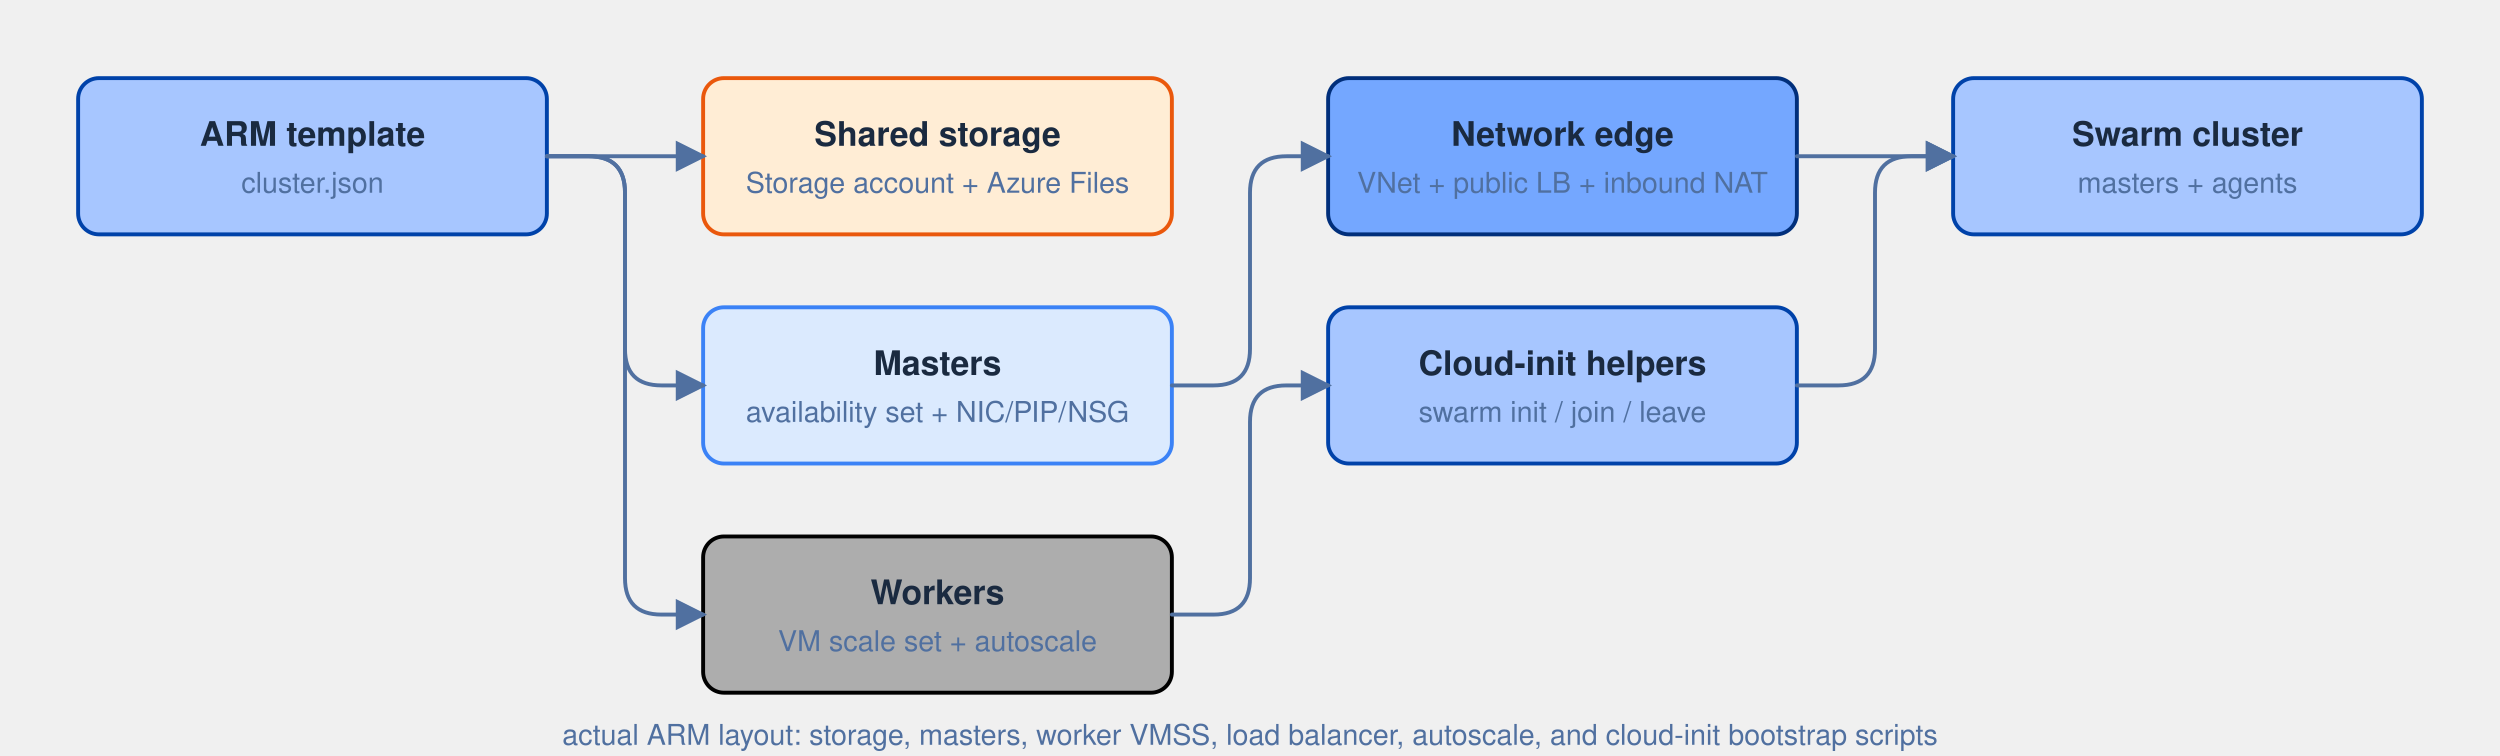
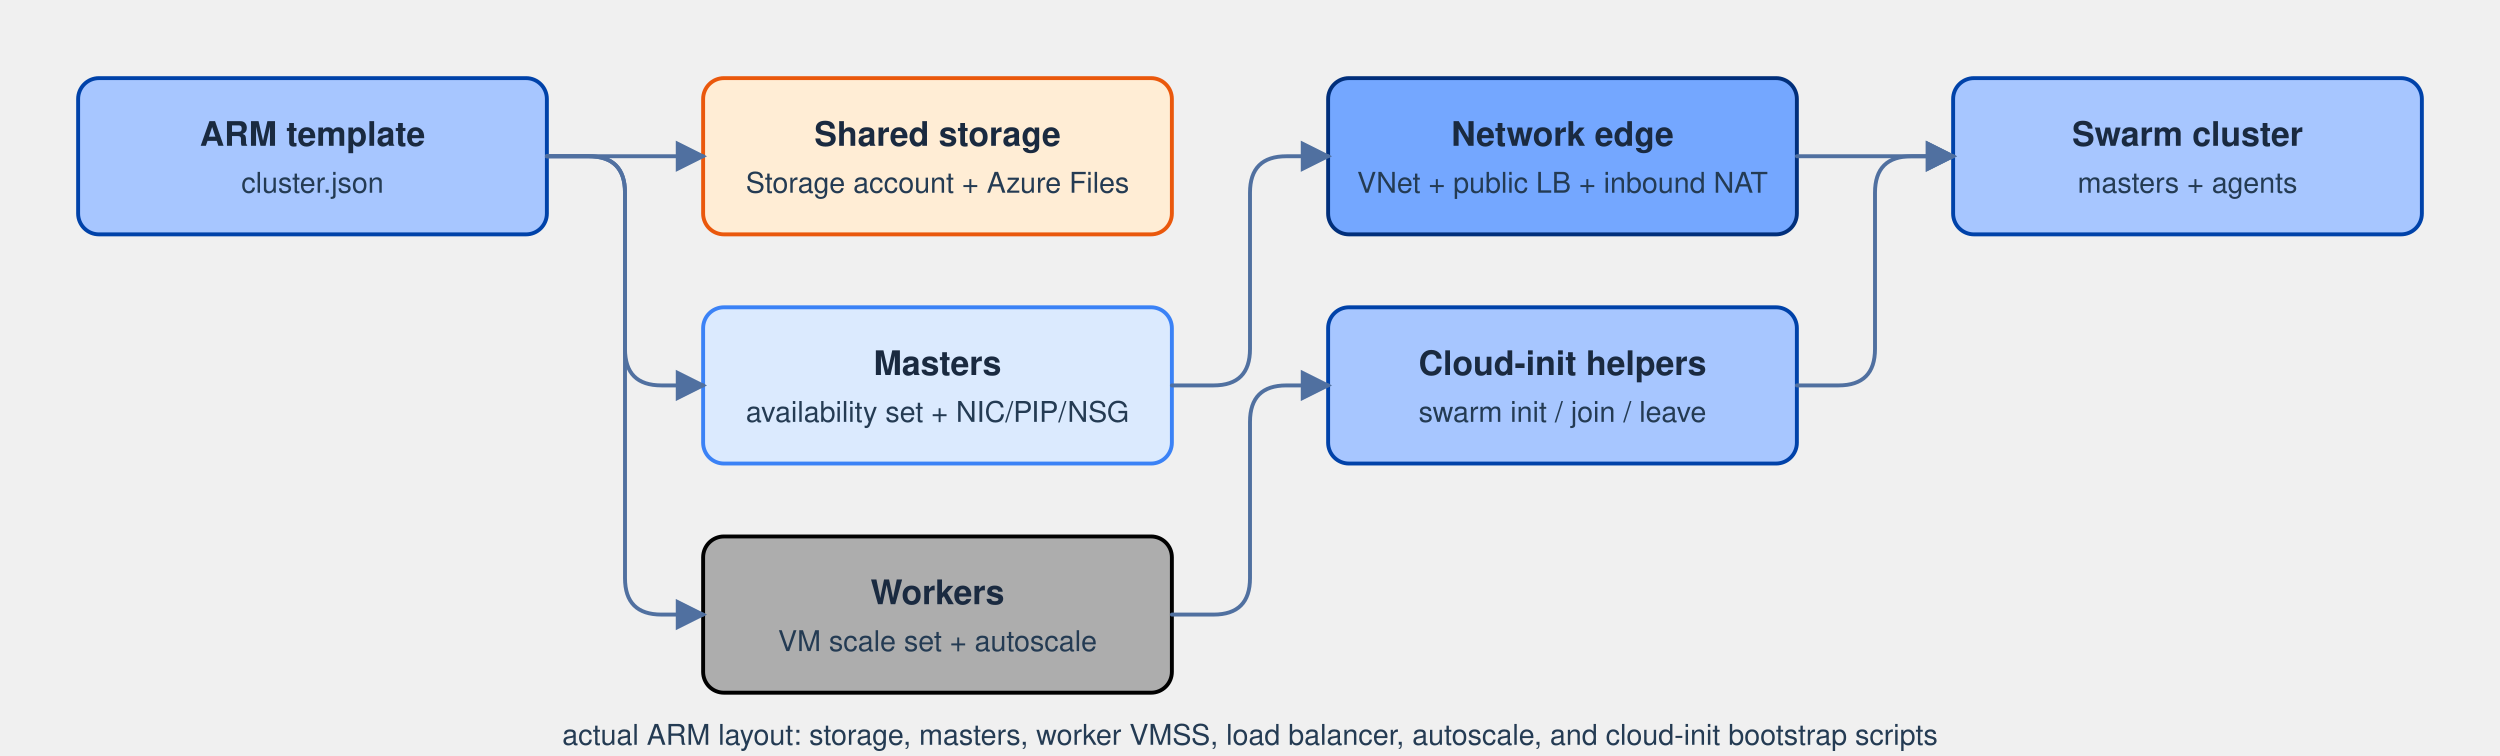
<svg xmlns="http://www.w3.org/2000/svg" viewBox="0 0 960 290">
  <style>
    /* Default: light mode (for rsvg-convert and non-media-query agents) */
    .bg { fill: transparent; }
    .box { fill: #ffffff; stroke: #707070; stroke-width: 1.5; }
    .box-accent { fill: #dbeafe; stroke: #3b82f6; stroke-width: 1.5; }
    .box-green { fill: #74a7ff; stroke: #012f7b; stroke-width: 1.5; }
    .box-warm { fill: #fef3c7; stroke: #d97706; stroke-width: 1.5; }
    .box-purple { fill: #adadad; stroke: #000000; stroke-width: 1.5; }
    .box-teal { fill: #ebebeb; stroke: #474747; stroke-width: 1.5; }
    .box-slate { fill: #a7c6ff; stroke: #0042a9; stroke-width: 1.5; }
    .box-indigo { fill: #dfeed4; stroke: #4e7a27; stroke-width: 1.5; }
    .box-rose { fill: #dfeed4; stroke: #76bb40; stroke-width: 1.5; }
    .box-orange { fill: #ffedd5; stroke: #ea580c; stroke-width: 1.5; }
    .box-cyan { fill: #d9c9fe; stroke: #5e30eb; stroke-width: 1.5; }
    .label { fill: #1a2a40; }
-     .sub { fill: #5070a0; }
+     .sub { fill: #243b53; }
    text { font-family: -apple-system, "Segoe UI", Helvetica, sans-serif; }
    .label { font-size: 13px; font-weight: 600; }
    .sub { font-size: 11px; }
    @media (prefers-color-scheme: dark) {
      .bg { fill: transparent; }
      .box { fill: #1a1e2a; stroke: #505050; }
      .box-accent { fill: #0d1e38; stroke: #2b5cb0; }
      .box-green { fill: #0a1a3a; stroke: #4a80d0; }
      .box-warm { fill: #221a10; stroke: #a06020; }
      .box-purple { fill: #222222; stroke: #666666; }
      .box-teal { fill: #1e1e1e; stroke: #666666; }
      .box-slate { fill: #0d1a38; stroke: #4a7ad0; }
      .box-indigo { fill: #1a2810; stroke: #5a8a30; }
      .box-rose { fill: #1a2810; stroke: #5aaa30; }
      .box-orange { fill: #2a1a08; stroke: #f97316; }
      .box-cyan { fill: #1a1030; stroke: #7040d0; }
      .label { fill: #d0daf0; }
      .sub { fill: #90a8c0; }
    }
  </style>
  <defs>
    <marker id="ah" markerWidth="8" markerHeight="8" refX="7" refY="4" orient="auto">
      <path d="M0,0 L8,4 L0,8z" fill="#5070a0" stroke="none" />
    </marker>
    <marker id="ahs" markerWidth="8" markerHeight="8" refX="7" refY="4" orient="auto">
      <path d="M0,0 L8,4 L0,8z" fill="#3b82f6" stroke="none" />
    </marker>
  </defs>
  <rect width="960" height="290" class="bg" rx="8" />
  <rect x="30" y="30" width="180" height="60" rx="8" class="box-slate" />
  <text x="120" y="56" text-anchor="middle" class="label">ARM template</text>
  <text x="120" y="74" text-anchor="middle" class="sub">cluster.json</text>
  <rect x="270" y="30" width="180" height="60" rx="8" class="box-orange" />
  <text x="360" y="56" text-anchor="middle" class="label">Shared storage</text>
  <text x="360" y="74" text-anchor="middle" class="sub">Storage account + Azure Files</text>
  <rect x="270" y="118" width="180" height="60" rx="8" class="box-accent" />
  <text x="360" y="144" text-anchor="middle" class="label">Masters</text>
  <text x="360" y="162" text-anchor="middle" class="sub">availability set + NIC/PIP/NSG</text>
  <rect x="270" y="206" width="180" height="60" rx="8" class="box-purple" />
  <text x="360" y="232" text-anchor="middle" class="label">Workers</text>
  <text x="360" y="250" text-anchor="middle" class="sub">VM scale set + autoscale</text>
  <rect x="510" y="30" width="180" height="60" rx="8" class="box-green" />
  <text x="600" y="56" text-anchor="middle" class="label">Network edge</text>
  <text x="600" y="74" text-anchor="middle" class="sub">VNet + public LB + inbound NAT</text>
  <rect x="510" y="118" width="180" height="60" rx="8" class="box-slate" />
  <text x="600" y="144" text-anchor="middle" class="label">Cloud-init helpers</text>
  <text x="600" y="162" text-anchor="middle" class="sub">swarm init / join / leave</text>
  <rect x="750" y="30" width="180" height="60" rx="8" class="box-slate" />
  <text x="840" y="56" text-anchor="middle" class="label">Swarm cluster</text>
  <text x="840" y="74" text-anchor="middle" class="sub">masters + agents</text>
  <path d="M210,60 L270,60" fill="none" stroke="#5070a0" stroke-width="1.5" stroke-linecap="round" marker-end="url(#ah)" />
  <path d="M210,60 L226,60 Q240,60 240,74 L240,134 Q240,148 254,148 L270,148" fill="none" stroke="#5070a0" stroke-width="1.5" stroke-linecap="round" marker-end="url(#ah)" />
  <path d="M210,60 L226,60 Q240,60 240,74 L240,222 Q240,236 254,236 L270,236" fill="none" stroke="#5070a0" stroke-width="1.5" stroke-linecap="round" marker-end="url(#ah)" />
  <path d="M450,148 L466,148 Q480,148 480,134 L480,74 Q480,60 494,60 L510,60" fill="none" stroke="#5070a0" stroke-width="1.5" stroke-linecap="round" marker-end="url(#ah)" />
  <path d="M450,236 L466,236 Q480,236 480,222 L480,162 Q480,148 494,148 L510,148" fill="none" stroke="#5070a0" stroke-width="1.5" stroke-linecap="round" marker-end="url(#ah)" />
  <path d="M690,60 L750,60" fill="none" stroke="#5070a0" stroke-width="1.5" stroke-linecap="round" marker-end="url(#ah)" />
  <path d="M690,148 L706,148 Q720,148 720,134 L720,74 Q720,60 734,60 L750,60" fill="none" stroke="#5070a0" stroke-width="1.5" stroke-linecap="round" marker-end="url(#ah)" />
  <text x="480" y="286" text-anchor="middle" class="sub">actual ARM layout: storage, masters, worker VMSS, load balancer, autoscale, and cloud-init bootstrap scripts</text>
</svg>
